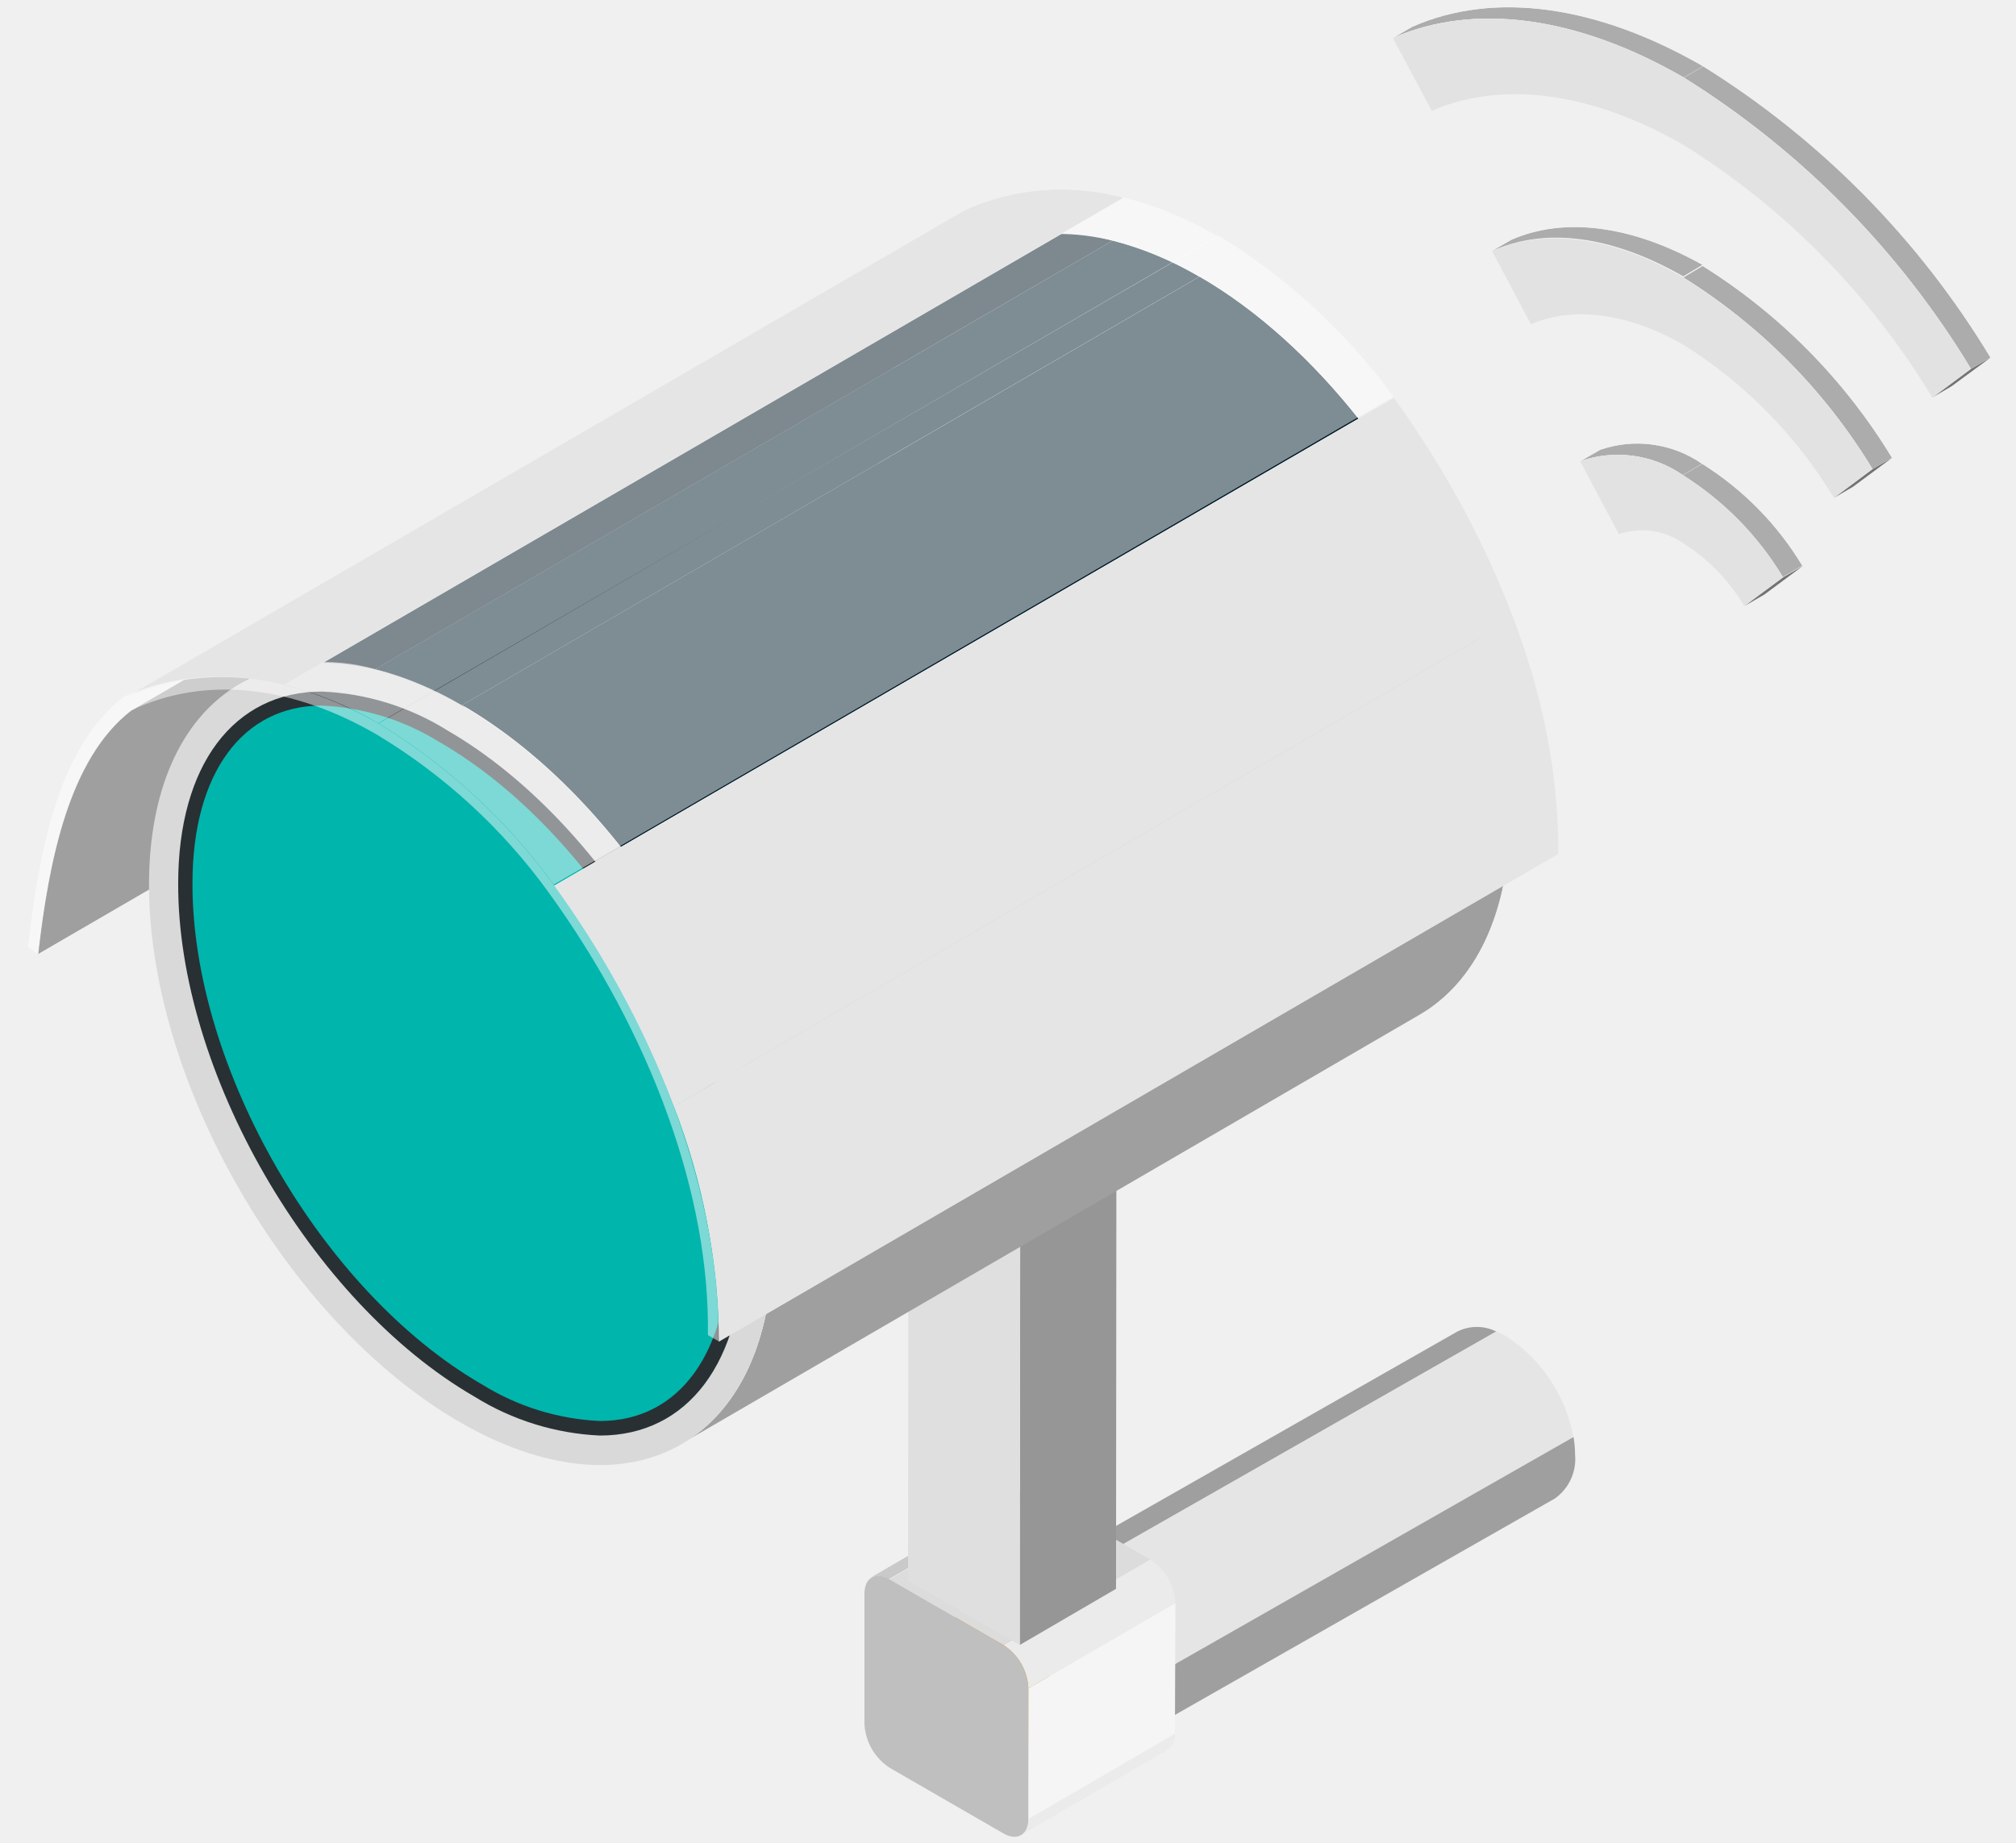
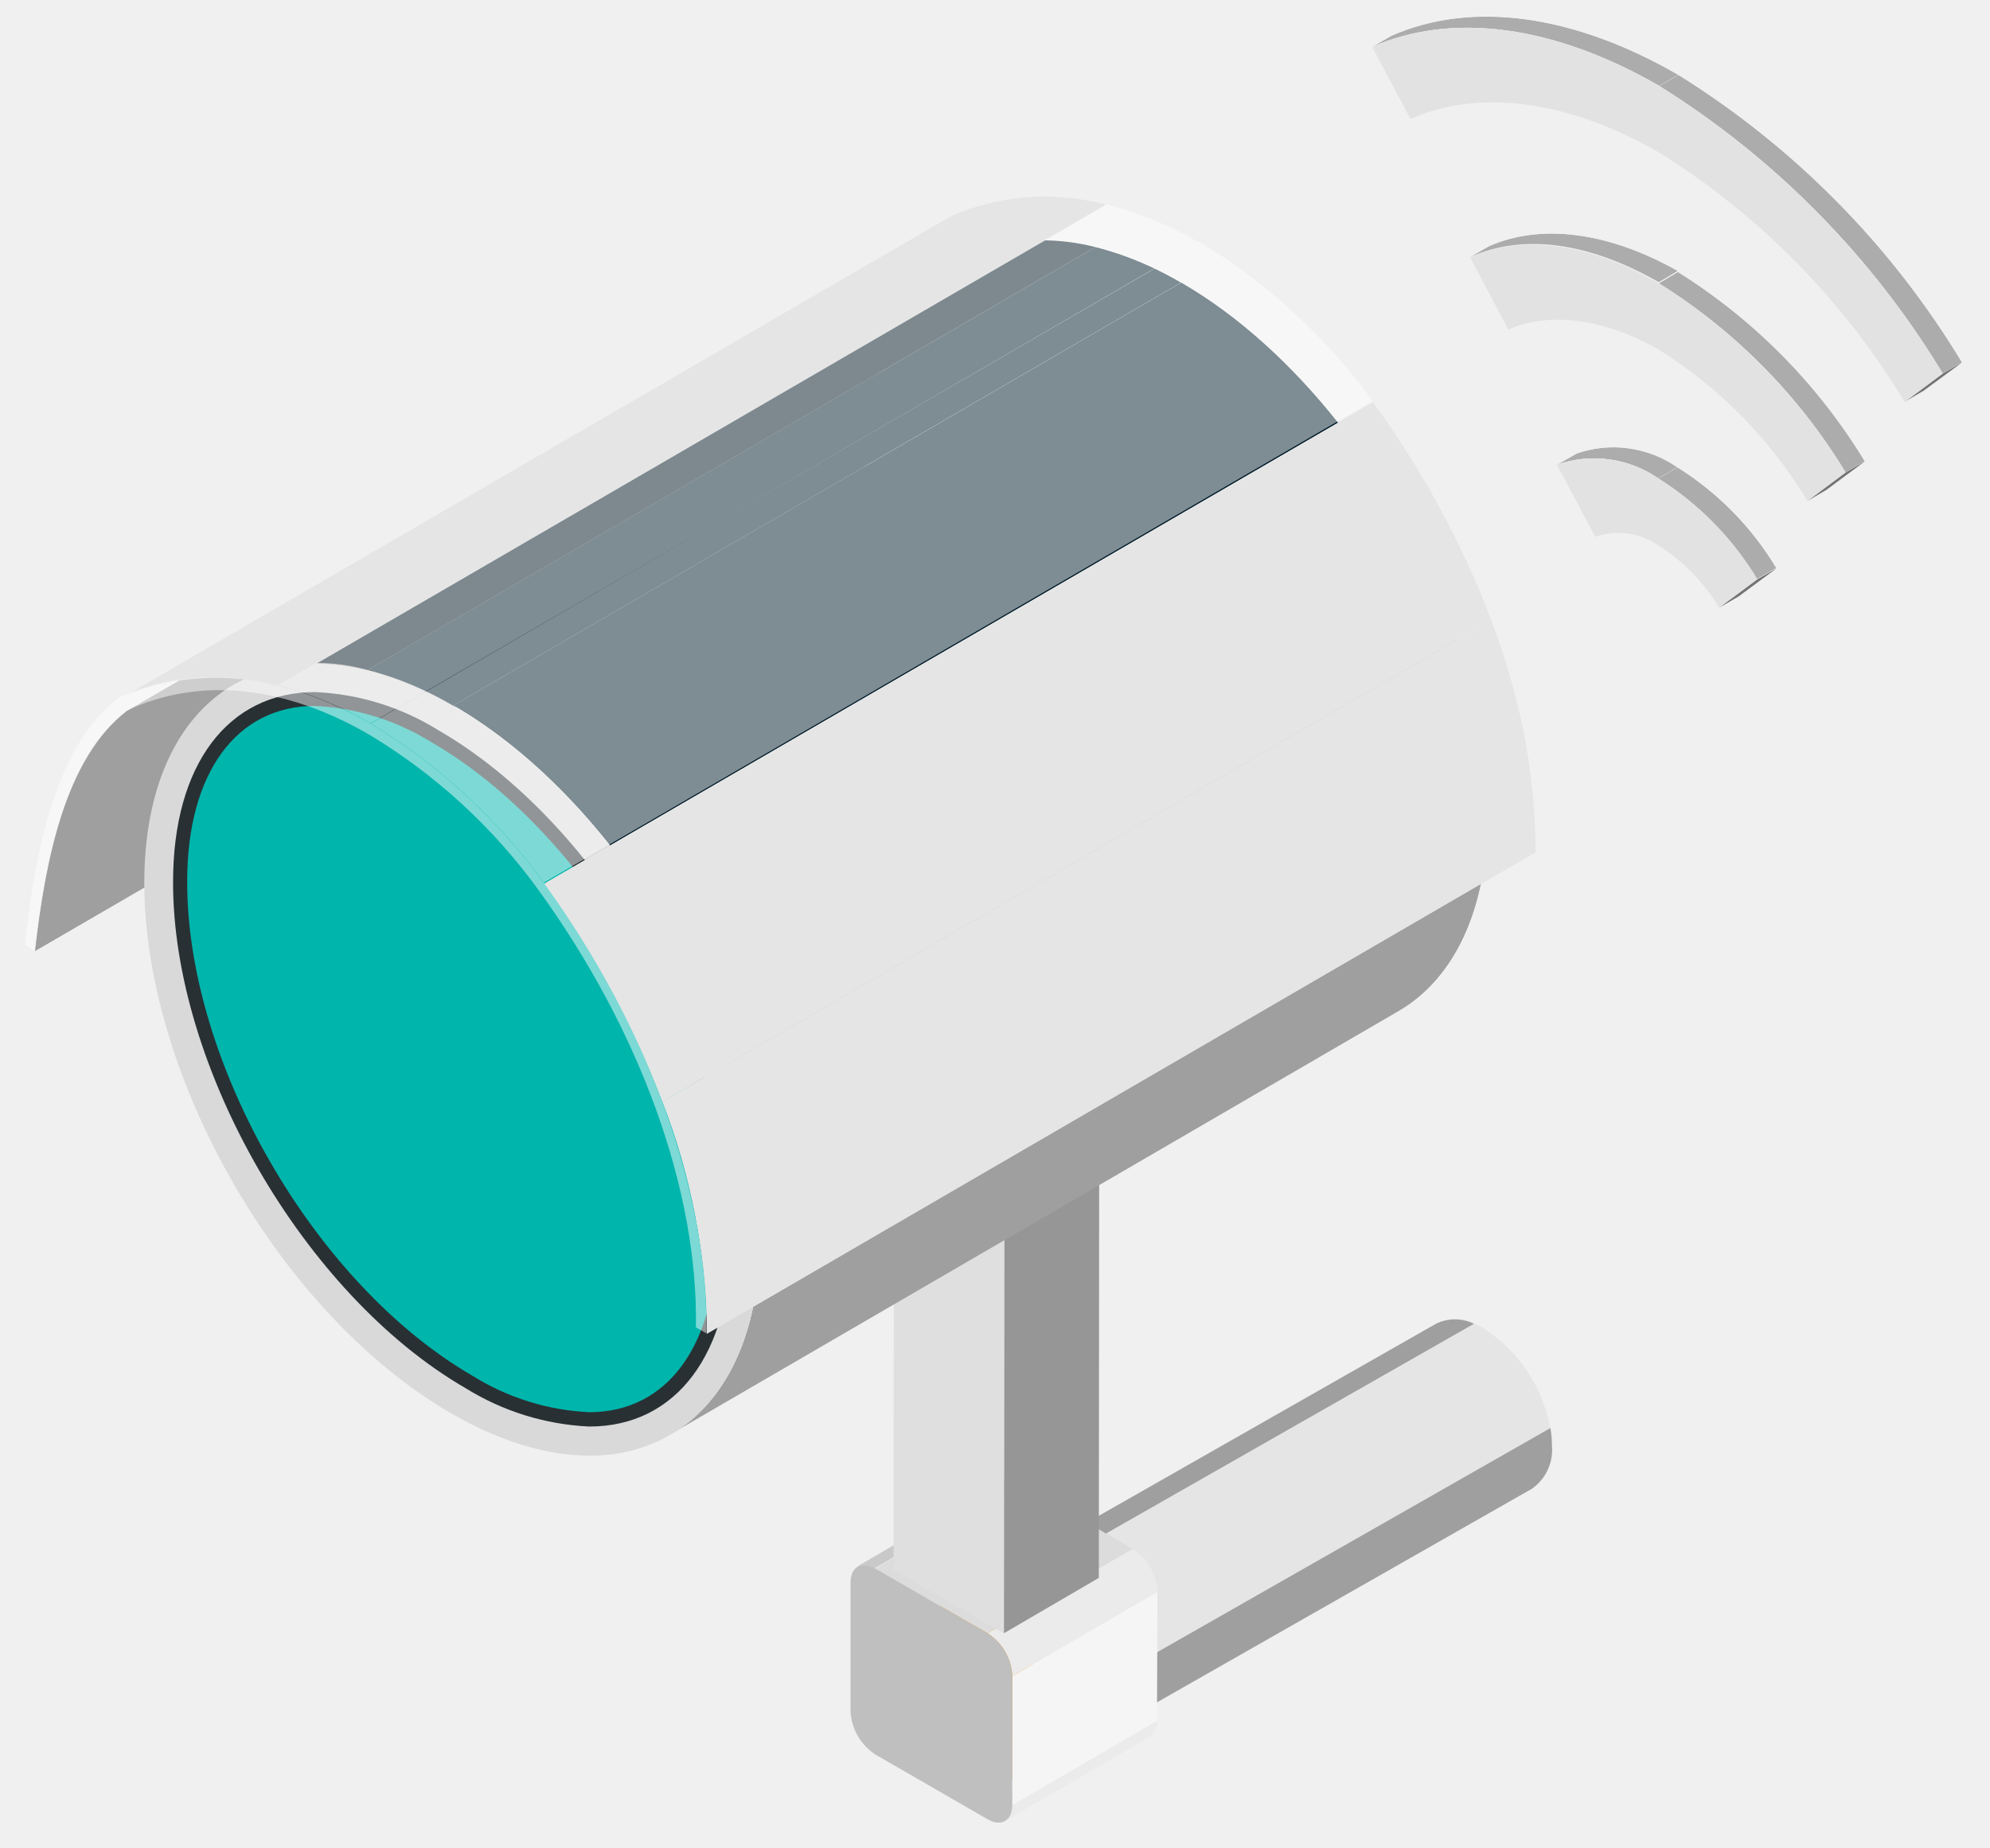
- <svg xmlns="http://www.w3.org/2000/svg" width="70" height="64" viewBox="0 0 70 64" fill="none">
-   <g id="Group 10">
-     <g id="Group">
-       <g id="Group_2">
-         <g id="Clip path group">
-           <mask id="mask0_578_765" style="mask-type:luminance" maskUnits="userSpaceOnUse" x="48" y="0" width="12" height="3">
-             <g id="clip-path-12">
-               <path id="Vector" d="M48.365 1.319L49.044 0.928C51.863 -0.317 55.447 0.171 59.136 2.302L58.466 2.694C54.777 0.562 51.193 0.075 48.365 1.319Z" fill="white" />
-             </g>
-           </mask>
-           <g mask="url(#mask0_578_765)">
-             <g id="Group_3">
-               <g id="Group_4">
-                 <path id="Vector_2" d="M48.365 1.319L49.044 0.928C51.863 -0.317 55.447 0.171 59.136 2.302L58.466 2.694C54.777 0.562 51.193 0.084 48.365 1.319Z" fill="#ACACAC" />
-               </g>
-             </g>
-           </g>
-         </g>
-       </g>
-       <path id="Vector_3" d="M68.436 12.812L69.115 12.42L67.766 13.412L67.097 13.804L68.436 12.812Z" fill="#737373" />
-       <g id="Group_5">
-         <g id="Clip path group_2">
-           <mask id="mask1_578_765" style="mask-type:luminance" maskUnits="userSpaceOnUse" x="58" y="2" width="12" height="11">
-             <g id="clip-path-13">
-               <path id="Vector_4" d="M58.466 2.694L59.136 2.302C63.214 4.841 66.633 8.308 69.115 12.42L68.436 12.812C65.954 8.702 62.538 5.236 58.466 2.694Z" fill="white" />
-             </g>
-           </mask>
-           <g mask="url(#mask1_578_765)">
-             <g id="Group_6">
-               <g id="Group_7">
-                 <path id="Vector_5" d="M58.466 2.694L59.136 2.302C63.214 4.841 66.633 8.308 69.115 12.42L68.436 12.812C65.954 8.702 62.538 5.236 58.466 2.694Z" fill="#ACACAC" />
-               </g>
-             </g>
-           </g>
-         </g>
-       </g>
-       <path id="Vector_6" d="M58.466 2.694C62.538 5.236 65.954 8.702 68.436 12.812L67.097 13.812C64.95 10.246 61.989 7.238 58.457 5.034C55.264 3.198 52.158 2.781 49.714 3.851L48.365 1.319C51.193 0.075 54.777 0.562 58.466 2.694Z" fill="#E2E2E2" />
-     </g>
-     <g id="Group_8">
-       <g id="Group_9">
-         <g id="Clip path group_3">
-           <mask id="mask2_578_765" style="mask-type:luminance" maskUnits="userSpaceOnUse" x="51" y="7" width="9" height="3">
-             <g id="clip-path-14">
-               <path id="Vector_7" d="M51.793 8.723L52.471 8.331C54.324 7.514 56.691 7.835 59.118 9.201L58.448 9.602C56.012 8.227 53.646 7.905 51.793 8.723Z" fill="white" />
-             </g>
-           </mask>
-           <g mask="url(#mask2_578_765)">
-             <g id="Group_10">
-               <g id="Group_11">
-                 <path id="Vector_8" d="M51.793 8.723L52.471 8.331C54.324 7.514 56.691 7.835 59.118 9.201L58.448 9.602C56.012 8.192 53.646 7.862 51.793 8.732V8.723Z" fill="#ACACAC" />
-               </g>
-             </g>
-           </g>
-         </g>
-       </g>
-       <path id="Vector_9" d="M65.017 16.292L65.696 15.9L64.347 16.901L63.678 17.292L65.017 16.292Z" fill="#737373" />
-       <g id="Group_12">
-         <g id="Clip path group_4">
-           <mask id="mask3_578_765" style="mask-type:luminance" maskUnits="userSpaceOnUse" x="58" y="9" width="8" height="8">
-             <g id="clip-path-15">
-               <path id="Vector_10" d="M58.448 9.636L59.118 9.236C61.801 10.913 64.054 13.195 65.695 15.9L65.017 16.292C63.381 13.588 61.13 11.308 58.448 9.636Z" fill="white" />
-             </g>
-           </mask>
-           <g mask="url(#mask3_578_765)">
-             <g id="Group_13">
-               <g id="Group_14">
-                 <path id="Vector_11" d="M58.448 9.636L59.118 9.236C61.801 10.913 64.054 13.195 65.695 15.9L65.017 16.292C63.381 13.588 61.13 11.308 58.448 9.636Z" fill="#ACACAC" />
-               </g>
-             </g>
-           </g>
-         </g>
-       </g>
-       <path id="Vector_12" d="M58.448 9.636C61.131 11.307 63.381 13.588 65.017 16.292L63.677 17.292C62.379 15.135 60.59 13.314 58.457 11.977C56.552 10.88 54.62 10.62 53.159 11.263L51.81 8.723C53.646 7.905 56.012 8.227 58.448 9.636Z" fill="#E2E2E2" />
-     </g>
-     <g id="Group_15">
-       <g id="Group_16">
-         <g id="Clip path group_5">
-           <mask id="mask4_578_765" style="mask-type:luminance" maskUnits="userSpaceOnUse" x="54" y="15" width="6" height="2">
-             <g id="clip-path-16">
-               <path id="Vector_13" d="M54.882 16.014L55.56 15.622C56.147 15.419 56.774 15.357 57.389 15.442C58.004 15.527 58.591 15.755 59.101 16.109L58.431 16.501C57.919 16.147 57.331 15.918 56.715 15.834C56.098 15.749 55.47 15.81 54.882 16.014Z" fill="white" />
-             </g>
-           </mask>
-           <g mask="url(#mask4_578_765)">
-             <g id="Group_17">
-               <g id="Group_18">
-                 <path id="Vector_14" d="M54.882 16.014L55.56 15.622C56.147 15.419 56.774 15.357 57.389 15.442C58.004 15.527 58.591 15.755 59.101 16.109L58.431 16.501C57.919 16.147 57.331 15.918 56.715 15.834C56.098 15.749 55.47 15.81 54.882 16.014Z" fill="#ACACAC" />
-               </g>
-             </g>
-           </g>
-         </g>
-       </g>
-       <path id="Vector_15" d="M61.928 20.042L62.607 19.65L61.259 20.651L60.58 21.042L61.928 20.042Z" fill="#737373" />
-       <g id="Group_19">
-         <g id="Clip path group_6">
-           <mask id="mask5_578_765" style="mask-type:luminance" maskUnits="userSpaceOnUse" x="58" y="16" width="5" height="5">
-             <g id="clip-path-17">
-               <path id="Vector_16" d="M58.432 16.501L59.102 16.109C60.524 16.999 61.717 18.212 62.581 19.65L61.903 20.042C61.039 18.606 59.85 17.393 58.432 16.501Z" fill="white" />
-             </g>
-           </mask>
-           <g mask="url(#mask5_578_765)">
-             <g id="Group_20">
-               <g id="Group_21">
-                 <path id="Vector_17" d="M58.432 16.501L59.102 16.109C60.524 16.999 61.717 18.212 62.582 19.65L61.903 20.042C61.036 18.605 59.844 17.392 58.423 16.501H58.432Z" fill="#ACACAC" />
-               </g>
-             </g>
-           </g>
-         </g>
-       </g>
-       <path id="Vector_18" d="M58.431 16.501C59.853 17.392 61.045 18.605 61.911 20.042L60.563 21.042C60.029 20.147 59.29 19.392 58.405 18.841C58.087 18.626 57.724 18.487 57.343 18.438C56.962 18.388 56.575 18.428 56.213 18.554L54.864 16.014C55.455 15.808 56.086 15.745 56.706 15.829C57.326 15.914 57.917 16.144 58.431 16.501Z" fill="#E2E2E2" />
-     </g>
-     <g id="Group_22">
-       <path id="Vector_19" d="M33.035 56.252L50.601 46.246C50.811 46.14 51.044 46.085 51.279 46.085C51.515 46.085 51.747 46.14 51.958 46.246L34.392 56.26C34.182 56.154 33.949 56.099 33.714 56.099C33.478 56.099 33.245 56.154 33.035 56.26V56.252Z" fill="#9F9F9F" />
-       <g id="Group_23">
-         <g id="Group_24">
-           <path id="Vector_20" d="M52.305 46.412C52.194 46.345 52.077 46.287 51.957 46.238L34.392 56.252C34.505 56.295 34.618 56.356 34.739 56.417C35.347 56.817 35.867 57.337 36.267 57.944C36.668 58.551 36.942 59.233 37.071 59.949L54.637 49.935C54.509 49.22 54.236 48.539 53.835 47.933C53.434 47.327 52.913 46.809 52.305 46.412Z" fill="#E5E5E5" />
-           <path id="Vector_21" d="M37.071 59.923L54.637 49.909C54.671 50.107 54.688 50.308 54.689 50.509C54.718 50.803 54.669 51.1 54.547 51.368C54.425 51.637 54.233 51.869 53.993 52.041L36.419 62.054C36.662 61.885 36.856 61.654 36.98 61.385C37.104 61.115 37.153 60.818 37.124 60.523C37.124 60.322 37.106 60.121 37.071 59.923Z" fill="#9F9F9F" />
-         </g>
-       </g>
-       <path id="Vector_22" d="M34.74 56.443C35.434 56.896 36.011 57.507 36.425 58.225C36.839 58.943 37.079 59.748 37.124 60.575C37.124 62.089 36.045 62.707 34.723 61.941C34.027 61.492 33.447 60.884 33.033 60.167C32.618 59.45 32.38 58.645 32.339 57.818C32.347 56.269 33.418 55.66 34.74 56.443Z" fill="#F0910A" />
-     </g>
-     <g id="Group_25">
-       <g id="Group_26">
-         <path id="Vector_23" d="M35.697 63.177L40.796 60.21C40.807 60.317 40.79 60.425 40.746 60.523C40.701 60.621 40.632 60.705 40.543 60.767L35.454 63.734C35.542 63.672 35.612 63.588 35.656 63.49C35.701 63.392 35.718 63.284 35.706 63.177H35.697Z" fill="#EBEBEB" />
-       </g>
-       <g id="Group_27">
-         <path id="Vector_24" d="M30.234 54.79L35.332 51.823C35.433 51.776 35.544 51.757 35.654 51.768C35.764 51.779 35.869 51.819 35.959 51.884L30.852 54.851C30.764 54.785 30.66 54.745 30.551 54.734C30.442 54.724 30.333 54.743 30.234 54.79Z" fill="#C9C9C9" />
-       </g>
-       <path id="Vector_25" d="M35.707 58.635L40.814 55.669L40.796 60.21L35.698 63.177L35.707 58.635Z" fill="#F5F5F5" />
-       <path id="Vector_26" d="M30.886 54.851L35.993 51.884L39.943 54.164L34.836 57.13L30.886 54.851Z" fill="#DCDCDC" />
-       <g id="Group_28">
-         <path id="Vector_27" d="M34.837 57.13L39.944 54.164C40.197 54.328 40.407 54.551 40.558 54.812C40.71 55.074 40.797 55.367 40.814 55.669L35.707 58.635C35.694 58.333 35.608 58.038 35.456 57.776C35.305 57.514 35.092 57.293 34.837 57.13Z" fill="#EBEBEB" />
-       </g>
-       <path id="Vector_28" d="M34.836 57.13C35.092 57.292 35.304 57.514 35.456 57.776C35.607 58.038 35.693 58.333 35.706 58.635V63.177C35.706 63.725 35.315 63.951 34.836 63.673L30.886 61.393C30.634 61.227 30.424 61.005 30.273 60.744C30.122 60.482 30.034 60.189 30.016 59.888V55.347C30.016 54.79 30.408 54.572 30.886 54.851L34.836 57.13Z" fill="#BFBFBF" />
-     </g>
-     <g id="Group_29">
-       <path id="Vector_29" d="M35.436 26.889L38.777 24.94L38.751 55.181L35.41 57.13L35.436 26.889Z" fill="#969696" />
-       <path id="Vector_30" d="M31.556 24.653L34.906 22.704L38.777 24.94L35.437 26.889L31.556 24.653Z" fill="#C1C1C1" />
-       <path id="Vector_31" d="M35.437 26.889L35.41 57.13L31.53 54.894L31.556 24.653L35.437 26.889Z" fill="#DFDFDF" />
-     </g>
-     <g id="Group_30">
-       <g id="Clip path group_7">
-         <mask id="mask6_578_765" style="mask-type:luminance" maskUnits="userSpaceOnUse" x="1" y="7" width="33" height="27">
-           <g id="clip-path-18">
-             <path id="Vector_32" d="M4.568 24.67L33.714 7.722C31.512 9.401 30.843 12.942 30.486 16.196L1.314 33.144C1.706 29.89 2.393 26.349 4.568 24.67Z" fill="white" />
-           </g>
-         </mask>
-         <g mask="url(#mask6_578_765)">
-           <g id="Group_31">
-             <g id="Group_32">
-               <path id="Vector_33" d="M4.568 24.67L33.714 7.722C31.512 9.401 30.843 12.942 30.486 16.196L1.314 33.144C1.68 29.89 2.35 26.349 4.542 24.67H4.568Z" fill="#9F9F9F" />
-             </g>
-           </g>
-         </g>
-       </g>
-     </g>
-     <g id="Group_33">
-       <g id="Group_34">
-         <g id="Clip path group_8">
-           <mask id="mask7_578_765" style="mask-type:luminance" maskUnits="userSpaceOnUse" x="8" y="8" width="34" height="17">
-             <g id="clip-path-19">
-               <path id="Vector_34" d="M8.327 23.739L33.94 8.853C35.906 7.714 38.638 7.87 41.648 9.61L16.035 24.496C13.025 22.756 10.302 22.591 8.327 23.739Z" fill="white" />
-             </g>
-           </mask>
-           <g mask="url(#mask7_578_765)">
-             <g id="Group_35">
-               <g id="Group_36">
-                 <path id="Vector_35" d="M8.327 23.739L33.94 8.853C35.38 8.076 37.068 7.898 38.638 8.357L13.025 23.243C11.455 22.784 9.767 22.962 8.327 23.739Z" fill="#011824" />
-                 <path id="Vector_36" d="M13.025 23.243L38.638 8.357C39.695 8.632 40.709 9.054 41.648 9.61L16.035 24.496C15.097 23.936 14.083 23.514 13.025 23.243Z" fill="#011D2B" />
-               </g>
-             </g>
-           </g>
-         </g>
-       </g>
-       <g id="Group_37">
-         <g id="Clip path group_9">
-           <mask id="mask8_578_765" style="mask-type:luminance" maskUnits="userSpaceOnUse" x="16" y="9" width="37" height="42">
-             <g id="clip-path-20">
-               <path id="Vector_37" d="M49.278 35.249L23.674 50.135C25.614 49.004 26.823 46.603 26.832 43.175C26.832 36.294 22.021 27.933 16.035 24.479L41.648 9.593C47.625 13.073 52.463 21.416 52.437 28.289C52.428 31.717 51.227 34.127 49.278 35.249Z" fill="white" />
-             </g>
-           </mask>
-           <g mask="url(#mask8_578_765)">
-             <g id="Group_38">
-               <g id="Group_39">
-                 <path id="Vector_38" d="M16.035 24.496L41.648 9.61C45.729 11.968 49.278 16.614 51.114 21.512L25.501 36.433C23.665 31.535 20.124 26.863 16.035 24.531V24.496Z" fill="#011D2B" />
-                 <path id="Vector_39" d="M25.501 36.433L51.114 21.512C51.958 23.68 52.406 25.981 52.437 28.307C52.437 31.717 51.227 34.127 49.279 35.267L23.674 50.153C25.614 49.022 26.823 46.621 26.832 43.193C26.794 40.867 26.343 38.566 25.501 36.398V36.433Z" fill="#9F9F9F" />
-               </g>
-             </g>
-           </g>
-         </g>
-       </g>
-       <path id="Vector_40" d="M23.674 50.151C27.895 47.698 27.882 39.799 23.645 32.508C19.408 25.217 12.552 21.294 8.331 23.747C4.11 26.2 4.123 34.099 8.36 41.39C12.596 48.681 19.453 52.603 23.674 50.151Z" fill="#D9D9D9" />
-       <path id="Vector_41" d="M20.829 49.857C19.288 49.787 17.79 49.323 16.479 48.508C10.789 45.22 6.169 37.198 6.187 30.691C6.187 26.576 8.118 24.018 11.181 24.018C12.723 24.084 14.222 24.548 15.531 25.366C21.221 28.655 25.84 36.676 25.823 43.184C25.805 47.299 23.891 49.857 20.829 49.857Z" fill="#283033" />
-       <path id="Vector_42" d="M20.829 49.352C19.373 49.285 17.959 48.845 16.723 48.074C11.172 44.863 6.665 37.068 6.683 30.673C6.683 26.863 8.423 24.505 11.172 24.505C12.628 24.572 14.042 25.012 15.278 25.784C20.829 28.994 25.336 36.789 25.318 43.184C25.301 46.986 23.587 49.352 20.829 49.352Z" fill="#00B5AC" />
-     </g>
-     <g id="Group_40">
-       <g id="Group_41">
-         <g id="Clip path group_10">
-           <mask id="mask9_578_765" style="mask-type:luminance" maskUnits="userSpaceOnUse" x="4" y="6" width="39" height="20">
-             <g id="clip-path-21">
-               <path id="Vector_43" d="M4.316 24.253L33.488 7.305C36.098 6.069 39.247 6.435 42.301 8.218L13.138 25.123C10.084 23.383 6.961 23 4.316 24.253Z" fill="white" />
-             </g>
-           </mask>
-           <g mask="url(#mask9_578_765)">
-             <g id="Group_42">
-               <g id="Group_43">
-                 <path id="Vector_44" d="M4.316 24.253L33.488 7.305C35.226 6.523 37.182 6.369 39.021 6.87L9.85 23.818C8.01 23.317 6.055 23.471 4.316 24.253Z" fill="#E5E5E5" />
-                 <path id="Vector_45" d="M9.85 23.8L39.021 6.852C40.173 7.143 41.278 7.597 42.301 8.201L13.138 25.122C12.111 24.52 11.004 24.066 9.85 23.774V23.8Z" fill="white" fill-opacity="0.49" />
-               </g>
-             </g>
-           </g>
-         </g>
-       </g>
-       <g id="Group_44">
-         <g id="Clip path group_11">
-           <mask id="mask10_578_765" style="mask-type:luminance" maskUnits="userSpaceOnUse" x="13" y="8" width="36" height="23">
-             <g id="clip-path-22">
-               <path id="Vector_46" d="M13.138 25.123L42.301 8.175C44.68 9.623 46.75 11.527 48.391 13.778L19.229 30.726C17.587 28.475 15.518 26.571 13.138 25.123Z" fill="white" />
-             </g>
-           </mask>
-           <g mask="url(#mask10_578_765)">
-             <g id="Group_45">
-               <g id="Group_46">
-                 <path id="Vector_47" d="M13.138 25.123L42.301 8.175C44.68 9.623 46.75 11.527 48.391 13.778L19.229 30.726C17.587 28.475 15.518 26.571 13.138 25.123Z" fill="white" fill-opacity="0.49" />
-               </g>
-             </g>
-           </g>
-         </g>
-       </g>
-       <g id="Group_47">
-         <g id="Clip path group_12">
-           <mask id="mask11_578_765" style="mask-type:luminance" maskUnits="userSpaceOnUse" x="19" y="13" width="36" height="34">
-             <g id="clip-path-23">
-               <path id="Vector_48" d="M19.237 30.752L48.4 13.812C52.106 18.946 54.194 24.722 54.116 29.664L24.953 46.612C25.014 41.653 22.943 35.885 19.237 30.752Z" fill="white" />
-             </g>
-           </mask>
-           <g mask="url(#mask11_578_765)">
-             <g id="Group_48">
-               <path id="Vector_49" d="M19.237 30.752L48.4 13.812C50.12 16.175 51.518 18.755 52.558 21.486L23.396 38.434C22.352 35.705 20.954 33.124 19.237 30.76V30.752Z" fill="#E5E5E5" />
-               <path id="Vector_50" d="M23.395 38.425L52.558 21.477C53.575 24.084 54.103 26.857 54.115 29.655L24.952 46.603C24.94 43.805 24.412 41.032 23.395 38.425Z" fill="#E5E5E5" />
-             </g>
-           </g>
-         </g>
-       </g>
-       <path id="Vector_51" d="M13.138 25.123C15.517 26.571 17.587 28.475 19.228 30.726C22.934 35.859 25.014 41.635 24.944 46.577L24.579 46.368C24.657 41.557 22.63 35.928 19.019 30.952C17.436 28.773 15.434 26.934 13.129 25.54C10.163 23.8 7.126 23.452 4.56 24.67C2.367 26.349 1.697 29.89 1.332 33.144L0.975 32.892C1.349 29.586 2.028 25.932 4.308 24.192C6.961 23 10.084 23.383 13.138 25.123Z" fill="white" fill-opacity="0.49" />
-     </g>
+ <svg xmlns="http://www.w3.org/2000/svg" width="70" height="65" viewBox="0 0 70 65" fill="none">
+   <mask id="mask0_147_7436" style="mask-type:luminance" maskUnits="userSpaceOnUse" x="48" y="0" width="12" height="4">
+     <path d="M48.267 1.651L48.945 1.259C51.764 0.015 55.349 0.502 59.037 2.634L58.367 3.025C54.679 0.894 51.094 0.406 48.267 1.651Z" fill="white" />
+   </mask>
+   <g mask="url(#mask0_147_7436)">
+     <path d="M48.267 1.651L48.945 1.259C51.764 0.015 55.349 0.502 59.037 2.634L58.367 3.025C54.679 0.894 51.094 0.415 48.267 1.651Z" fill="#ACACAC" />
  </g>
+   <path d="M68.338 13.143L69.016 12.752L67.668 13.744L66.998 14.135L68.338 13.143Z" fill="#737373" />
+   <mask id="mask1_147_7436" style="mask-type:luminance" maskUnits="userSpaceOnUse" x="58" y="2" width="12" height="12">
+     <path d="M58.367 3.025L59.037 2.634C63.115 5.172 66.534 8.639 69.016 12.752L68.338 13.143C65.855 9.034 62.44 5.567 58.367 3.025Z" fill="white" />
+   </mask>
+   <g mask="url(#mask1_147_7436)">
+     <path d="M58.367 3.025L59.037 2.634C63.115 5.172 66.534 8.639 69.016 12.752L68.338 13.143C65.855 9.034 62.44 5.567 58.367 3.025Z" fill="#ACACAC" />
+   </g>
+   <path d="M58.367 3.025C62.44 5.568 65.856 9.034 68.338 13.143L66.998 14.144C64.851 10.577 61.891 7.569 58.359 5.365C55.166 3.53 52.06 3.112 49.615 4.182L48.267 1.651C51.094 0.406 54.679 0.894 58.367 3.025Z" fill="#E2E2E2" />
+   <mask id="mask2_147_7436" style="mask-type:luminance" maskUnits="userSpaceOnUse" x="51" y="8" width="9" height="2">
+     <path d="M51.694 9.054L52.373 8.663C54.226 7.845 56.593 8.167 59.02 9.533L58.35 9.933C55.914 8.558 53.547 8.236 51.694 9.054Z" fill="white" />
+   </mask>
+   <g mask="url(#mask2_147_7436)">
+     <path d="M51.694 9.054L52.373 8.663C54.226 7.845 56.593 8.167 59.02 9.533L58.35 9.933C55.914 8.524 53.547 8.193 51.694 9.063V9.054Z" fill="#ACACAC" />
+   </g>
+   <path d="M64.919 16.623L65.597 16.232L64.249 17.232L63.579 17.624L64.919 16.623Z" fill="#737373" />
+   <mask id="mask3_147_7436" style="mask-type:luminance" maskUnits="userSpaceOnUse" x="58" y="9" width="8" height="8">
+     <path d="M58.35 9.968L59.02 9.568C61.703 11.244 63.956 13.527 65.597 16.232L64.918 16.623C63.282 13.919 61.032 11.639 58.35 9.968Z" fill="white" />
+   </mask>
+   <g mask="url(#mask3_147_7436)">
+     <path d="M58.35 9.968L59.02 9.568C61.703 11.244 63.956 13.527 65.597 16.232L64.918 16.623C63.282 13.919 61.032 11.639 58.35 9.968Z" fill="#ACACAC" />
+   </g>
+   <path d="M58.35 9.968C61.032 11.639 63.283 13.919 64.919 16.623L63.579 17.624C62.281 15.466 60.492 13.645 58.359 12.308C56.453 11.212 54.522 10.951 53.06 11.595L51.712 9.054C53.548 8.236 55.914 8.558 58.35 9.968Z" fill="#E2E2E2" />
+   <mask id="mask4_147_7436" style="mask-type:luminance" maskUnits="userSpaceOnUse" x="54" y="15" width="6" height="2">
+     <path d="M54.783 16.345L55.462 15.954C56.049 15.751 56.675 15.689 57.291 15.774C57.906 15.858 58.492 16.087 59.003 16.441L58.333 16.832C57.821 16.478 57.233 16.25 56.616 16.165C55.999 16.08 55.372 16.142 54.783 16.345Z" fill="white" />
+   </mask>
+   <g mask="url(#mask4_147_7436)">
+     <path d="M54.783 16.345L55.462 15.954C56.049 15.751 56.675 15.689 57.291 15.774C57.906 15.858 58.492 16.087 59.003 16.441L58.333 16.832C57.821 16.478 57.233 16.25 56.616 16.165C55.999 16.08 55.372 16.142 54.783 16.345Z" fill="#ACACAC" />
+   </g>
+   <path d="M61.83 20.373L62.509 19.982L61.16 20.982L60.481 21.374L61.83 20.373Z" fill="#737373" />
+   <mask id="mask5_147_7436" style="mask-type:luminance" maskUnits="userSpaceOnUse" x="58" y="16" width="5" height="5">
+     <path d="M58.333 16.832L59.003 16.441C60.426 17.33 61.618 18.544 62.483 19.982L61.804 20.373C60.94 18.937 59.751 17.725 58.333 16.832Z" fill="white" />
+   </mask>
+   <g mask="url(#mask5_147_7436)">
+     <path d="M58.333 16.832L59.003 16.441C60.426 17.33 61.618 18.544 62.483 19.982L61.804 20.373C60.938 18.936 59.746 17.724 58.324 16.832H58.333Z" fill="#ACACAC" />
+   </g>
+   <path d="M58.333 16.832C59.754 17.724 60.946 18.936 61.813 20.373L60.464 21.374C59.931 20.478 59.191 19.724 58.307 19.172C57.989 18.957 57.625 18.819 57.244 18.769C56.864 18.719 56.477 18.759 56.114 18.885L54.766 16.345C55.356 16.139 55.988 16.076 56.608 16.161C57.227 16.245 57.819 16.475 58.333 16.832Z" fill="#E2E2E2" />
+   <path d="M32.937 56.583L50.502 46.578C50.712 46.472 50.945 46.416 51.181 46.416C51.416 46.416 51.649 46.472 51.859 46.578L34.294 56.592C34.083 56.485 33.851 56.43 33.615 56.43C33.379 56.43 33.147 56.485 32.937 56.592V56.583Z" fill="#9F9F9F" />
+   <path d="M52.206 46.743C52.095 46.677 51.979 46.618 51.858 46.569L34.293 56.583C34.406 56.627 34.519 56.688 34.641 56.748C35.248 57.149 35.768 57.668 36.169 58.275C36.57 58.883 36.843 59.565 36.973 60.281L54.538 50.267C54.41 49.552 54.137 48.87 53.736 48.264C53.335 47.658 52.815 47.141 52.206 46.743Z" fill="#E5E5E5" />
+   <path d="M36.973 60.255L54.538 50.241C54.572 50.439 54.59 50.64 54.59 50.841C54.619 51.135 54.57 51.431 54.448 51.7C54.326 51.969 54.135 52.201 53.895 52.372L36.32 62.386C36.564 62.217 36.757 61.986 36.881 61.716C37.005 61.447 37.055 61.15 37.025 60.855C37.025 60.654 37.008 60.453 36.973 60.255Z" fill="#9F9F9F" />
+   <path d="M34.641 56.774C35.335 57.228 35.913 57.838 36.327 58.556C36.741 59.274 36.98 60.079 37.025 60.907C37.025 62.421 35.947 63.038 34.624 62.273C33.928 61.824 33.349 61.216 32.934 60.499C32.52 59.782 32.282 58.976 32.24 58.149C32.249 56.6 33.319 55.991 34.641 56.774Z" fill="#F0910A" />
+   <path d="M35.599 63.508L40.697 60.542C40.709 60.648 40.692 60.757 40.647 60.855C40.603 60.952 40.533 61.037 40.445 61.098L35.355 64.065C35.444 64.003 35.513 63.919 35.558 63.821C35.602 63.723 35.62 63.615 35.608 63.508H35.599Z" fill="#EBEBEB" />
+   <path d="M30.136 55.121L35.234 52.155C35.334 52.108 35.445 52.089 35.556 52.099C35.666 52.11 35.771 52.15 35.86 52.216L30.753 55.182C30.666 55.117 30.562 55.077 30.453 55.066C30.344 55.055 30.235 55.074 30.136 55.121Z" fill="#C9C9C9" />
+   <path d="M35.608 58.967L40.715 56L40.698 60.541L35.6 63.508L35.608 58.967Z" fill="#F5F5F5" />
+   <path d="M30.788 55.182L35.895 52.215L39.845 54.495L34.738 57.462L30.788 55.182Z" fill="#DCDCDC" />
+   <path d="M34.738 57.462L39.845 54.495C40.098 54.66 40.309 54.882 40.46 55.144C40.611 55.405 40.699 55.698 40.715 56L35.608 58.967C35.595 58.664 35.509 58.37 35.358 58.108C35.206 57.846 34.994 57.624 34.738 57.462Z" fill="#EBEBEB" />
+   <path d="M34.738 57.462C34.993 57.624 35.206 57.846 35.357 58.108C35.509 58.37 35.595 58.664 35.608 58.967V63.508C35.608 64.056 35.216 64.283 34.738 64.004L30.788 61.725C30.536 61.559 30.326 61.336 30.175 61.075C30.024 60.814 29.936 60.521 29.918 60.22V55.678C29.918 55.121 30.309 54.904 30.788 55.182L34.738 57.462Z" fill="#BFBFBF" />
+   <path d="M35.338 27.22L38.678 25.271L38.652 55.513L35.312 57.462L35.338 27.22Z" fill="#969696" />
+   <path d="M31.458 24.984L34.808 23.035L38.679 25.271L35.338 27.22L31.458 24.984Z" fill="#C1C1C1" />
+   <path d="M35.338 27.22L35.312 57.462L31.432 55.226L31.458 24.984L35.338 27.22Z" fill="#DFDFDF" />
+   <mask id="mask6_147_7436" style="mask-type:luminance" maskUnits="userSpaceOnUse" x="1" y="8" width="33" height="26">
+     <path d="M4.47 25.002L33.615 8.054C31.414 9.733 30.744 13.274 30.387 16.528L1.216 33.476C1.607 30.222 2.295 26.681 4.47 25.002Z" fill="white" />
+   </mask>
+   <g mask="url(#mask6_147_7436)">
+     <path d="M4.47 25.002L33.615 8.054C31.414 9.733 30.744 13.274 30.387 16.528L1.216 33.476C1.581 30.222 2.251 26.681 4.444 25.002H4.47Z" fill="#9F9F9F" />
+   </g>
+   <mask id="mask7_147_7436" style="mask-type:luminance" maskUnits="userSpaceOnUse" x="8" y="8" width="34" height="17">
+     <path d="M8.229 24.071L33.842 9.185C35.808 8.045 38.54 8.202 41.55 9.942L15.937 24.828C12.927 23.088 10.203 22.922 8.229 24.071Z" fill="white" />
+   </mask>
+   <g mask="url(#mask7_147_7436)">
+     <path d="M8.229 24.071L33.842 9.185C35.281 8.407 36.969 8.229 38.54 8.689L12.927 23.575C11.356 23.115 9.668 23.293 8.229 24.071Z" fill="#011824" />
+     <path d="M12.927 23.575L38.54 8.689C39.597 8.964 40.61 9.385 41.55 9.942L15.937 24.828C14.999 24.268 13.985 23.846 12.927 23.575Z" fill="#011D2B" />
+   </g>
+   <mask id="mask8_147_7436" style="mask-type:luminance" maskUnits="userSpaceOnUse" x="15" y="9" width="38" height="42">
+     <path d="M49.18 35.581L23.575 50.467C25.515 49.336 26.725 46.935 26.733 43.507C26.733 36.625 21.922 28.264 15.937 24.81L41.55 9.924C47.527 13.404 52.364 21.748 52.338 28.621C52.329 32.049 51.129 34.459 49.18 35.581Z" fill="white" />
+   </mask>
+   <g mask="url(#mask8_147_7436)">
+     <path d="M15.937 24.828L41.55 9.942C45.63 12.299 49.18 16.945 51.015 21.843L25.402 36.764C23.567 31.866 20.026 27.194 15.937 24.862V24.828Z" fill="#011D2B" />
+     <path d="M25.402 36.764L51.015 21.843C51.859 24.011 52.307 26.312 52.338 28.638C52.338 32.049 51.129 34.459 49.18 35.598L23.575 50.484C25.515 49.353 26.725 46.952 26.733 43.524C26.695 41.198 26.244 38.898 25.402 36.729V36.764Z" fill="#9F9F9F" />
+   </g>
+   <path d="M23.575 50.482C27.796 48.029 27.783 40.13 23.547 32.839C19.31 25.548 12.454 21.626 8.233 24.078C4.012 26.531 4.024 34.43 8.261 41.721C12.498 49.012 19.354 52.935 23.575 50.482Z" fill="#D9D9D9" />
+   <path d="M20.73 50.188C19.189 50.118 17.691 49.654 16.38 48.84C10.69 45.551 6.071 37.53 6.088 31.022C6.088 26.907 8.019 24.349 11.082 24.349C12.624 24.415 14.123 24.88 15.432 25.698C21.122 28.986 25.741 37.008 25.724 43.515C25.707 47.631 23.793 50.188 20.73 50.188Z" fill="#283033" />
+   <path d="M20.73 49.684C19.275 49.617 17.86 49.176 16.624 48.405C11.073 45.195 6.567 37.399 6.584 31.005C6.584 27.194 8.324 24.836 11.073 24.836C12.529 24.904 13.943 25.344 15.18 26.115C20.73 29.326 25.237 37.121 25.22 43.515C25.202 47.317 23.488 49.684 20.73 49.684Z" fill="#00B5AC" />
+   <mask id="mask9_147_7436" style="mask-type:luminance" maskUnits="userSpaceOnUse" x="4" y="6" width="39" height="20">
+     <path d="M4.218 24.584L33.389 7.636C35.999 6.401 39.149 6.766 42.203 8.55L13.04 25.454C9.986 23.714 6.863 23.331 4.218 24.584Z" fill="white" />
+   </mask>
+   <g mask="url(#mask9_147_7436)">
+     <path d="M4.218 24.584L33.389 7.636C35.127 6.854 37.083 6.7 38.922 7.201L9.751 24.149C7.912 23.649 5.956 23.803 4.218 24.584Z" fill="#E5E5E5" />
+     <path d="M9.751 24.132L38.922 7.184C40.075 7.475 41.179 7.929 42.202 8.532L13.04 25.454C12.012 24.852 10.905 24.398 9.751 24.105V24.132Z" fill="white" fill-opacity="0.49" />
+   </g>
+   <mask id="mask10_147_7436" style="mask-type:luminance" maskUnits="userSpaceOnUse" x="13" y="8" width="36" height="24">
+     <path d="M13.04 25.454L42.203 8.506C44.582 9.955 46.652 11.859 48.293 14.109L19.13 31.057C17.489 28.806 15.419 26.902 13.04 25.454Z" fill="white" />
+   </mask>
+   <g mask="url(#mask10_147_7436)">
+     <path d="M13.04 25.454L42.203 8.506C44.582 9.955 46.652 11.859 48.293 14.109L19.13 31.057C17.489 28.806 15.419 26.902 13.04 25.454Z" fill="white" fill-opacity="0.49" />
+   </g>
+   <mask id="mask11_147_7436" style="mask-type:luminance" maskUnits="userSpaceOnUse" x="19" y="14" width="36" height="33">
+     <path d="M19.139 31.083L48.301 14.144C52.008 19.277 54.096 25.054 54.017 29.995L24.855 46.943C24.916 41.984 22.845 36.216 19.139 31.083Z" fill="white" />
+   </mask>
+   <g mask="url(#mask11_147_7436)">
+     <path d="M19.139 31.083L48.301 14.144C50.022 16.506 51.42 19.087 52.46 21.817L23.297 38.765C22.254 36.036 20.856 33.456 19.139 31.092V31.083Z" fill="#E5E5E5" />
+     <path d="M23.297 38.757L52.46 21.809C53.477 24.416 54.005 27.188 54.017 29.987L24.854 46.935C24.842 44.136 24.314 41.364 23.297 38.757Z" fill="#E5E5E5" />
+   </g>
+   <path d="M13.04 25.454C15.419 26.902 17.488 28.806 19.13 31.057C22.836 36.19 24.915 41.967 24.846 46.908L24.48 46.7C24.559 41.889 22.532 36.26 18.921 31.283C17.338 29.105 15.335 27.265 13.031 25.872C10.064 24.132 7.028 23.784 4.461 25.002C2.269 26.681 1.599 30.222 1.234 33.475L0.877 33.223C1.251 29.917 1.93 26.263 4.209 24.523C6.863 23.331 9.986 23.714 13.04 25.454Z" fill="white" fill-opacity="0.49" />
</svg>
